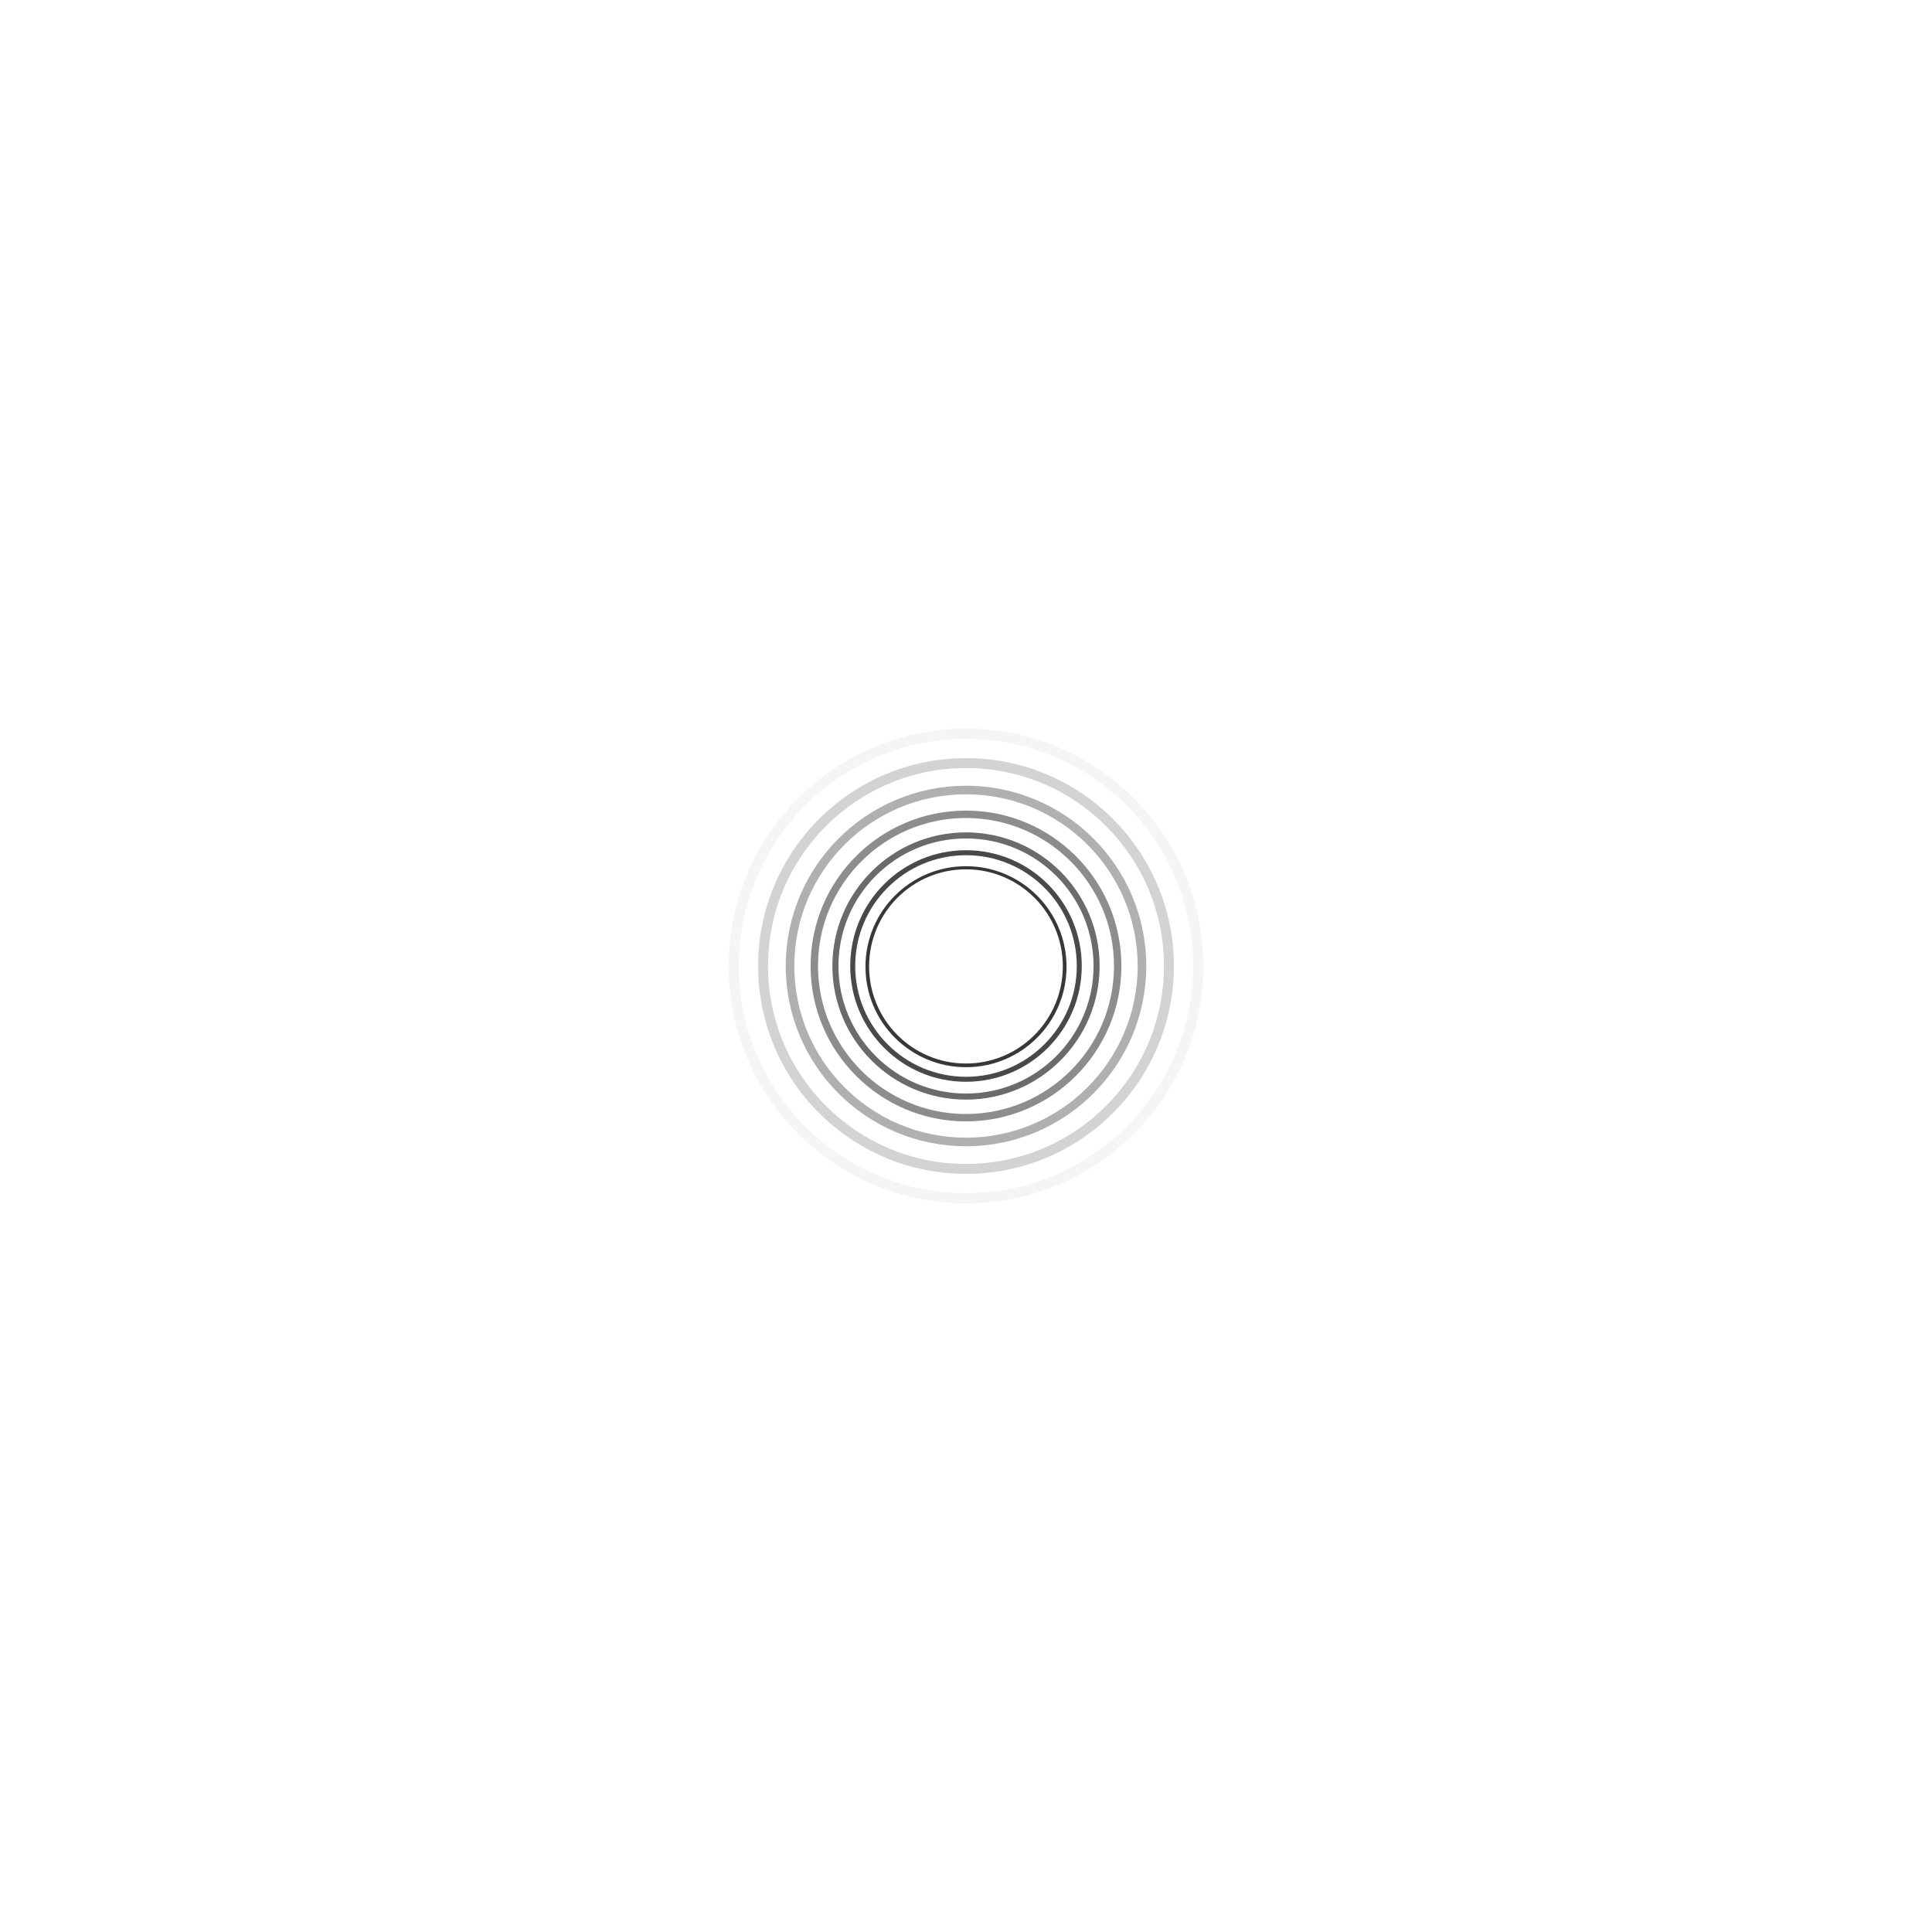
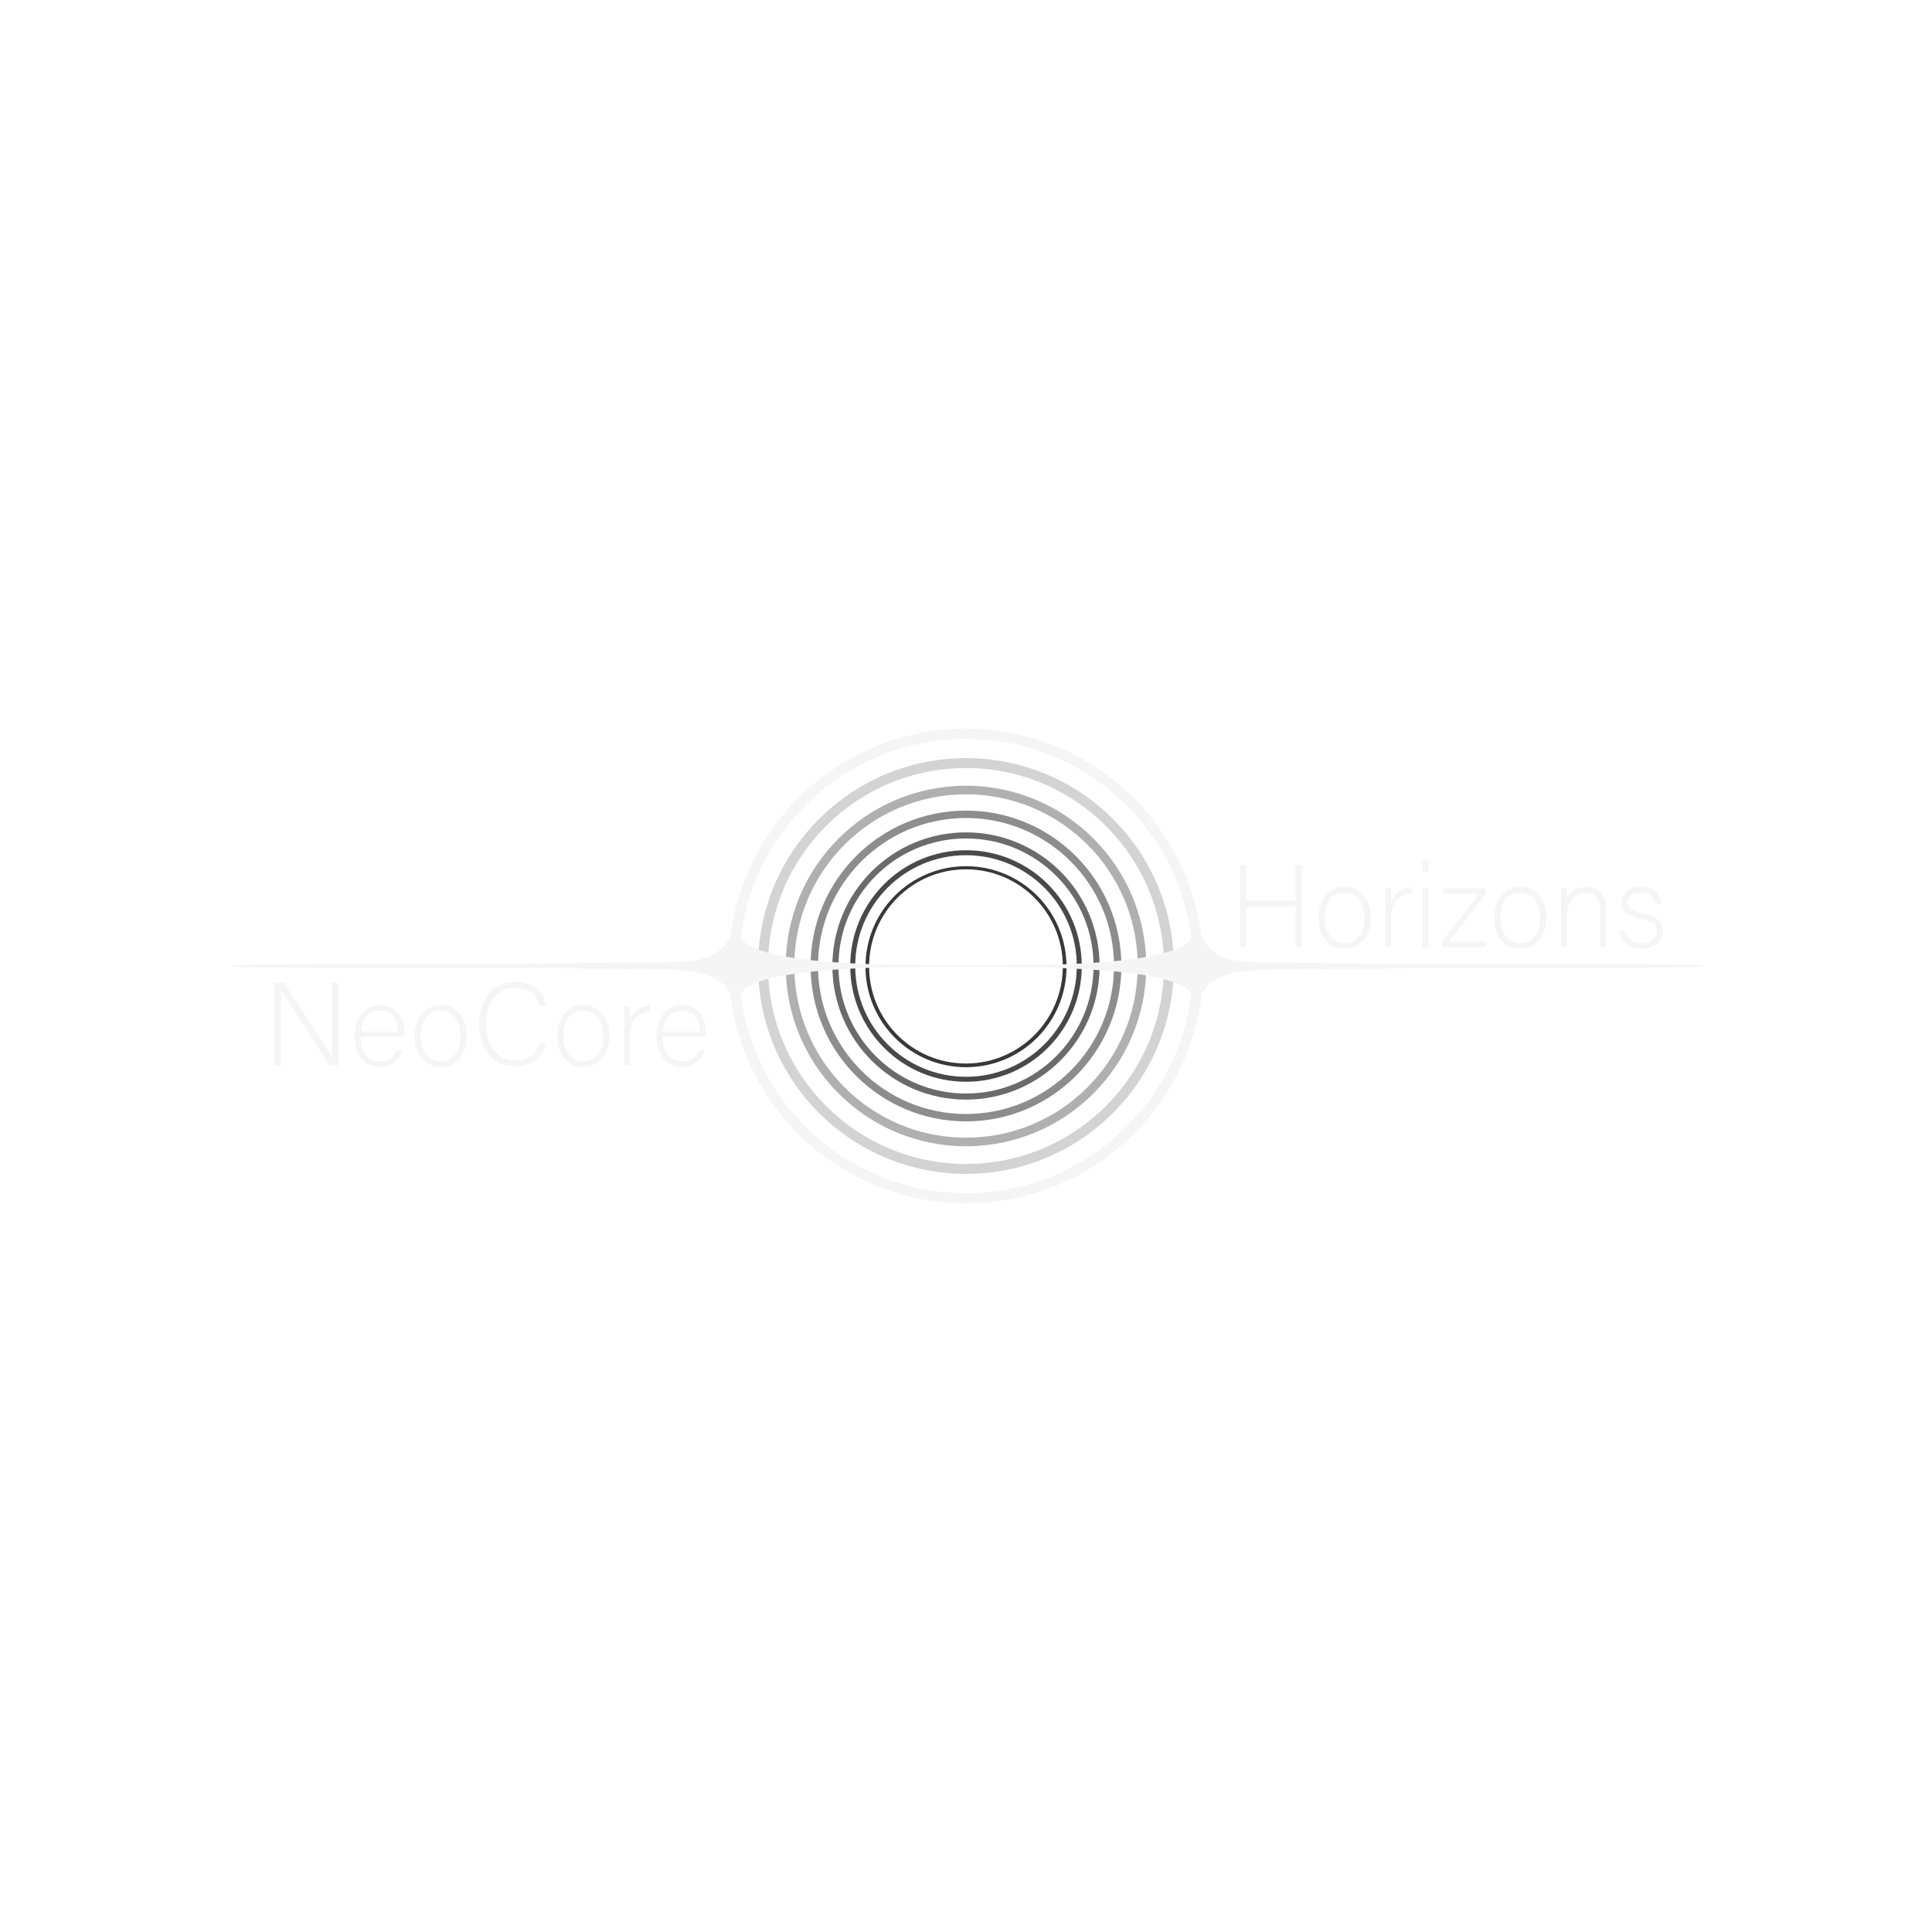
- <svg xmlns="http://www.w3.org/2000/svg" viewBox="0 0 512 512" width="150" height="150">
+ <svg xmlns="http://www.w3.org/2000/svg" version="1.1" viewBox="0 0 512 512">
+   <defs>
+     <style>
+       .cls-1 {
+         fill: #b1b0b0;
+       }
+ 
+       .cls-2 {
+         fill: #383838;
+       }
+ 
+       .cls-3 {
+         fill: #4a4848;
+       }
+ 
+       .cls-4 {
+         fill: #d3d3d3;
+       }
+ 
+       .cls-5 {
+         fill: #8e8d8e;
+       }
+ 
+       .cls-6 {
+         display: none;
+       }
+ 
+       .cls-7 {
+         fill: #f5f5f5;
+       }
+ 
+       .cls-8 {
+         fill: #282526;
+       }
+ 
+       .cls-9 {
+         fill: #6c6b6b;
+       }
+     </style>
+   </defs>
  <g>
+     <g id="Layer_3" class="cls-6">
+       <rect class="cls-8" x=".36" y="-.94" width="513" height="513" />
+     </g>
    <g id="Layer_2">
      <g>
-         <path fill="#f5f5f5" d="M256,193.1c-34.74,0-62.9,28.16-62.9,62.9s28.16,62.9,62.9,62.9,62.9-28.16,62.9-62.9-28.16-62.9-62.9-62.9ZM256,316.19c-33.24,0-60.19-26.95-60.19-60.19s26.95-60.19,60.19-60.19,60.19,26.95,60.19,60.19-26.95,60.19-60.19,60.19Z" />
-         <path fill="#d3d3d3" d="M256,200.91c-30.42,0-55.09,24.67-55.09,55.09s24.67,55.09,55.09,55.09,55.09-24.67,55.09-55.09-24.67-55.09-55.09-55.09ZM256,308.46c-28.97,0-52.46-23.49-52.46-52.46s23.49-52.46,52.46-52.46,52.46,23.49,52.46,52.46-23.49,52.46-52.46,52.46Z" />
-         <path fill="#b1b0b0" d="M256,208.23c-26.38,0-47.77,21.39-47.77,47.77s21.39,47.77,47.77,47.77,47.77-21.39,47.77-47.77-21.39-47.77-47.77-47.77ZM256,301.5c-25.13,0-45.5-20.37-45.5-45.5s20.37-45.5,45.5-45.5,45.5,20.37,45.5,45.5-20.37,45.5-45.5,45.5Z" />
-         <path fill="#8e8d8e" d="M256,214.82c-22.75,0-41.18,18.43-41.18,41.18s18.43,41.18,41.18,41.18,41.18-18.43,41.18-41.18-18.43-41.18-41.18-41.18ZM256,295.22c-21.66,0-39.22-17.56-39.22-39.22s17.56-39.22,39.22-39.22,39.22,17.56,39.22,39.22-17.56,39.22-39.22,39.22Z" />
-         <path fill="#6c6b6b" d="M256,220.59c-19.56,0-35.41,15.85-35.41,35.41s15.85,35.41,35.41,35.41,35.41-15.85,35.41-35.41-15.85-35.41-35.41-35.41ZM256,289.8c-18.67,0-33.8-15.13-33.8-33.8s15.13-33.8,33.8-33.8,33.8,15.13,33.8,33.8-15.13,33.8-33.8,33.8Z" />
-         <path fill="#4a4848" d="M256,225.32c-16.95,0-30.68,13.73-30.68,30.68s13.73,30.68,30.68,30.68,30.68-13.73,30.68-30.68-13.73-30.68-30.68-30.68ZM256,285.36c-16.22,0-29.36-13.14-29.36-29.36s13.14-29.36,29.36-29.36,29.36,13.14,29.36,29.36-13.14,29.36-29.36,29.36Z" />
-         <path fill="#383838" d="M256,229.55c-14.72,0-26.64,11.92-26.64,26.63s11.92,26.64,26.64,26.64,26.64-11.92,26.64-26.64-11.92-26.63-26.64-26.63ZM255.99,281.84c-14.19,0-25.67-11.51-25.67-25.73s11.48-25.73,25.67-25.73,25.67,11.52,25.67,25.73-11.49,25.73-25.67,25.73Z" />
+         <path class="cls-7" d="M256,193.1c-34.74,0-62.9,28.16-62.9,62.9s28.16,62.9,62.9,62.9,62.9-28.16,62.9-62.9-28.16-62.9-62.9-62.9ZM256,316.19c-33.24,0-60.19-26.95-60.19-60.19s26.95-60.19,60.19-60.19,60.19,26.95,60.19,60.19-26.95,60.19-60.19,60.19Z" />
+         <path class="cls-4" d="M256,200.91c-30.42,0-55.09,24.67-55.09,55.09s24.67,55.09,55.09,55.09,55.09-24.67,55.09-55.09-24.67-55.09-55.09-55.09ZM256,308.46c-28.97,0-52.46-23.49-52.46-52.46s23.49-52.46,52.46-52.46,52.46,23.49,52.46,52.46-23.49,52.46-52.46,52.46Z" />
+         <path class="cls-1" d="M256,208.23c-26.38,0-47.77,21.39-47.77,47.77s21.39,47.77,47.77,47.77,47.77-21.39,47.77-47.77-21.39-47.77-47.77-47.77ZM256,301.5c-25.13,0-45.5-20.37-45.5-45.5s20.37-45.5,45.5-45.5,45.5,20.37,45.5,45.5-20.37,45.5-45.5,45.5Z" />
+         <path class="cls-5" d="M256,214.82c-22.75,0-41.18,18.43-41.18,41.18s18.43,41.18,41.18,41.18,41.18-18.43,41.18-41.18-18.43-41.18-41.18-41.18ZM256,295.22c-21.66,0-39.22-17.56-39.22-39.22s17.56-39.22,39.22-39.22,39.22,17.56,39.22,39.22-17.56,39.22-39.22,39.22Z" />
+         <path class="cls-9" d="M256,220.59c-19.56,0-35.41,15.85-35.41,35.41s15.85,35.41,35.41,35.41,35.41-15.85,35.41-35.41-15.85-35.41-35.41-35.41ZM256,289.8c-18.67,0-33.8-15.13-33.8-33.8s15.13-33.8,33.8-33.8,33.8,15.13,33.8,33.8-15.13,33.8-33.8,33.8Z" />
+         <path class="cls-3" d="M256,225.32c-16.95,0-30.68,13.73-30.68,30.68s13.73,30.68,30.68,30.68,30.68-13.73,30.68-30.68-13.73-30.68-30.68-30.68ZM256,285.36c-16.22,0-29.36-13.14-29.36-29.36s13.14-29.36,29.36-29.36,29.36,13.14,29.36,29.36-13.14,29.36-29.36,29.36Z" />
+         <path class="cls-2" d="M256,229.55c-14.72,0-26.64,11.92-26.64,26.63s11.92,26.64,26.64,26.64,26.64-11.92,26.64-26.64-11.92-26.63-26.64-26.63ZM255.99,281.84c-14.19,0-25.67-11.51-25.67-25.73s11.48-25.73,25.67-25.73,25.67,11.52,25.67,25.73-11.49,25.73-25.67,25.73Z" />
+       </g>
+       <path class="cls-7" d="M451.27,256c0-1.02-87.44-.21-195.29-.21-19.69,0-55.35.21-59.71-7.32-.47,0-1.97,0-2.75,0-3.66,5.41-6.77,5.99-13.93,6.47-2.34.15-108.4,1.05-108.4,1.05,0,0,106.05.75,108.4,1.05s10.94.3,13.92,6.31h2.75c4.31-7.39,41.31-7.17,59.73-7.17,107.85,0,195.29.82,195.29-.2Z" />
+       <path class="cls-7" d="M60.72,256.08c0-1.02,87.44-.21,195.29-.21,19.69,0,55.36.21,59.73-7.32.47,0,1.95,0,2.73,0,3.66,5.41,6.79,5.99,13.95,6.47,2.34.15,108.4,1.05,108.4,1.05,0,0-106.05.75-108.4,1.05s-10.96.3-13.94,6.31h-2.73c-4.31-7.39-41.31-7.17-59.73-7.17-107.85,0-195.29.82-195.29-.2Z" />
+       <g>
+         <path class="cls-7" d="M72.79,282.34v-21.84h2.5c3.4,5.24,11.39,17.44,12.76,19.81h.03c-.19-3.15-.16-6.37-.16-9.92v-9.89h1.72v21.84h-2.31c-3.25-5.05-11.36-17.75-12.92-20.16h-.03c.16,2.87.12,6.05.12,10.02v10.14h-1.72Z" />
+         <path class="cls-7" d="M95.6,274.73c.03,4.03,2.06,6.52,5.06,6.52s3.93-1.65,4.49-2.93h1.59c-.66,2.06-2.31,4.4-6.15,4.4-4.74,0-6.58-4.09-6.58-8.05,0-4.46,2.22-8.3,6.77-8.3,4.81,0,6.33,4.15,6.33,7.08,0,.44,0,.87-.03,1.28h-11.48ZM105.49,273.36c-.03-3.09-1.72-5.52-4.77-5.52-3.21,0-4.68,2.25-5.02,5.52h9.8Z" />
+         <path class="cls-7" d="M123.71,274.51c0,4.34-2.4,8.21-7.05,8.21-4.21,0-6.83-3.46-6.83-8.17,0-4.46,2.47-8.18,6.99-8.18,4.15,0,6.9,3.25,6.9,8.14ZM111.48,274.54c0,3.71,2,6.71,5.3,6.71s5.27-2.78,5.27-6.71c0-3.68-1.87-6.71-5.34-6.71s-5.24,2.96-5.24,6.71Z" />
+         <path class="cls-7" d="M144.77,276.51c-1.03,3.46-3.59,6.08-8.21,6.08-6.27,0-9.58-4.99-9.58-11.14s3.25-11.26,9.61-11.26c4.71,0,7.49,2.62,8.21,6.27h-1.69c-1-2.84-2.84-4.71-6.62-4.71-5.43,0-7.71,4.96-7.71,9.67s2.25,9.61,7.83,9.61c3.56,0,5.37-1.84,6.46-4.52h1.69Z" />
+         <path class="cls-7" d="M161.53,274.51c0,4.34-2.4,8.21-7.05,8.21-4.21,0-6.83-3.46-6.83-8.17,0-4.46,2.47-8.18,6.99-8.18,4.15,0,6.9,3.25,6.9,8.14ZM149.29,274.54c0,3.71,2,6.71,5.3,6.71s5.27-2.78,5.27-6.71c0-3.68-1.87-6.71-5.34-6.71s-5.24,2.96-5.24,6.71Z" />
+         <path class="cls-7" d="M165.39,270.99c0-2.62-.03-3.74-.03-4.24h1.53c.03.5.06,1.5.06,3.5.9-2.34,2.9-3.74,5.43-3.87v1.68c-3.25.22-5.43,2.47-5.43,6.18v8.11h-1.56v-11.36Z" />
+         <path class="cls-7" d="M175.6,274.73c.03,4.03,2.06,6.52,5.06,6.52s3.93-1.65,4.49-2.93h1.59c-.66,2.06-2.31,4.4-6.15,4.4-4.74,0-6.58-4.09-6.58-8.05,0-4.46,2.22-8.3,6.77-8.3,4.81,0,6.33,4.15,6.33,7.08,0,.44,0,.87-.03,1.28h-11.48ZM185.49,273.36c-.03-3.09-1.72-5.52-4.77-5.52-3.21,0-4.68,2.25-5.02,5.52h9.8Z" />
+       </g>
+       <g>
+         <path class="cls-7" d="M328.54,229.19h1.69v9.52h13.11v-9.52h1.68v21.84h-1.68v-10.77h-13.11v10.77h-1.69v-21.84Z" />
+         <path class="cls-7" d="M363.27,243.2c0,4.34-2.4,8.21-7.05,8.21-4.21,0-6.83-3.46-6.83-8.17,0-4.46,2.47-8.18,6.99-8.18,4.15,0,6.9,3.25,6.9,8.14ZM351.04,243.23c0,3.71,2,6.71,5.3,6.71s5.27-2.78,5.27-6.71c0-3.68-1.87-6.71-5.34-6.71s-5.24,2.96-5.24,6.71Z" />
+         <path class="cls-7" d="M367.13,239.68c0-2.62-.03-3.74-.03-4.24h1.53c.03.5.06,1.5.06,3.5.91-2.34,2.9-3.74,5.43-3.87v1.68c-3.25.22-5.43,2.47-5.43,6.18v8.11h-1.56v-11.36Z" />
+         <path class="cls-7" d="M377,228.04h1.56v3.03h-1.56v-3.03ZM377,235.43h1.56v15.6h-1.56v-15.6Z" />
+         <path class="cls-7" d="M382.05,249.6l9.86-12.7h-9.36v-1.47h11.17v1.5l-9.74,12.64h10.08l-.37,1.47h-11.64v-1.44Z" />
+         <path class="cls-7" d="M409.82,243.2c0,4.34-2.4,8.21-7.05,8.21-4.21,0-6.83-3.46-6.83-8.17,0-4.46,2.47-8.18,6.99-8.18,4.15,0,6.9,3.25,6.9,8.14ZM397.59,243.23c0,3.71,2,6.71,5.3,6.71s5.27-2.78,5.27-6.71c0-3.68-1.87-6.71-5.34-6.71s-5.24,2.96-5.24,6.71Z" />
+         <path class="cls-7" d="M413.69,239.36c0-1.37,0-2.68-.03-3.93h1.53c.06.5.09,2.53.06,2.96.69-1.59,1.97-3.34,5.18-3.34,2.78,0,5.24,1.56,5.24,5.87v10.11h-1.56v-9.86c0-2.78-1.16-4.59-3.87-4.59-3.71,0-4.99,3.09-4.99,6.49v7.96h-1.56v-11.67Z" />
+         <path class="cls-7" d="M430.69,246.73c.53,2.03,1.97,3.25,4.43,3.25,2.78,0,3.9-1.28,3.9-3.03s-.75-2.65-4.24-3.5c-4.03-.97-5.02-2.18-5.02-4.24s1.62-4.15,5.15-4.15,5.21,2.15,5.46,4.37h-1.56c-.28-1.31-1.31-2.93-3.96-2.93s-3.5,1.34-3.5,2.59c0,1.44.75,2.15,3.84,2.9,4.4,1.06,5.49,2.5,5.49,4.84,0,2.84-2.31,4.59-5.59,4.59-3.56,0-5.55-1.87-5.99-4.68h1.59Z" />
      </g>
    </g>
  </g>
</svg>
